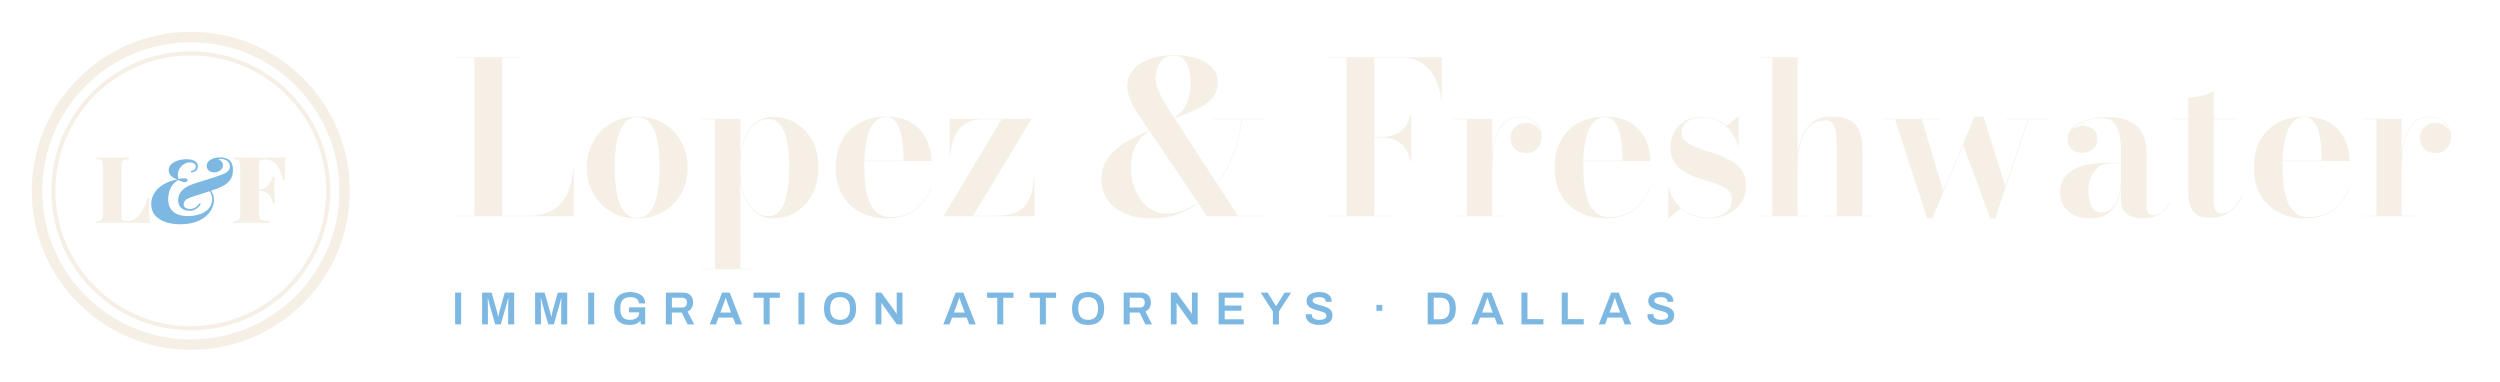
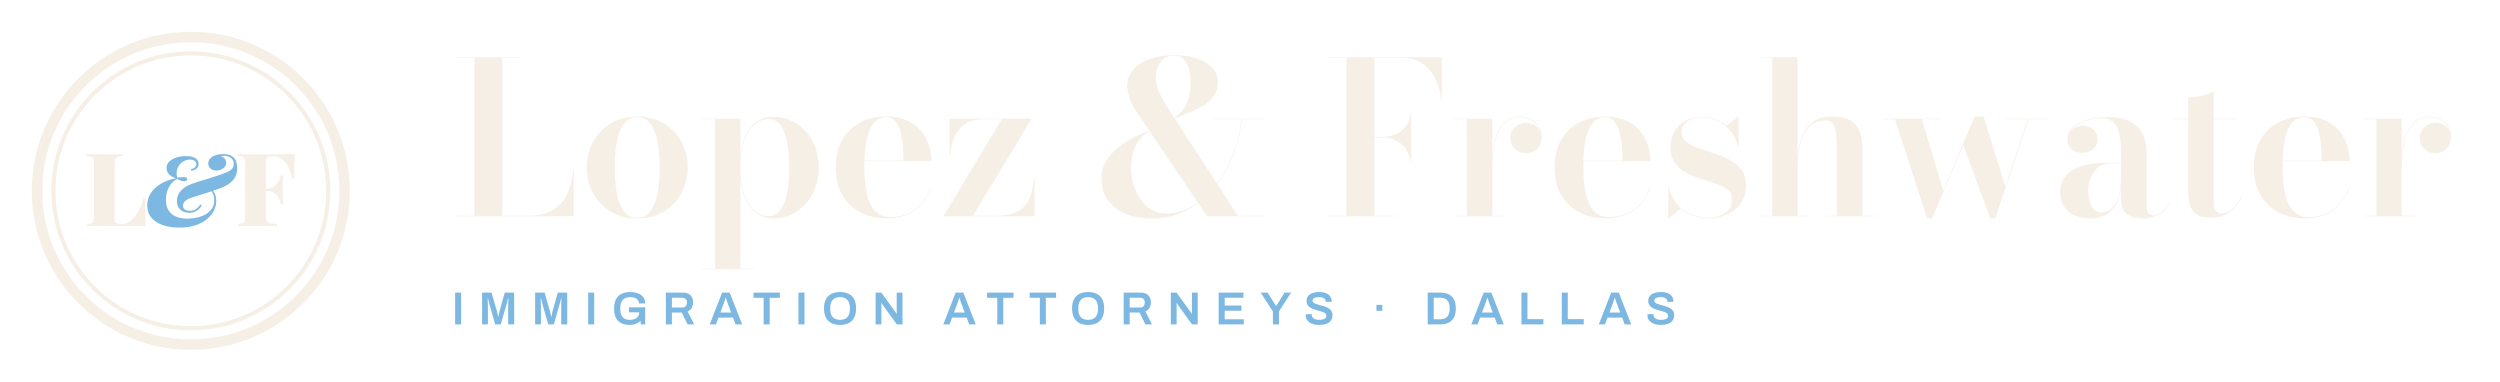
<svg xmlns="http://www.w3.org/2000/svg" viewBox="-100 -100 7861 1200">
  <g transform="scale(0.7143)">
    <path d="M23.0 700 A677.0 677.0 0 1 1 1377.0 700 A677.0 677.0 0 1 1 23.0 700 Z" fill="none" stroke="#F5EFE6" stroke-width="46" />
    <path d="M95.0 700 A605.0 605.0 0 1 1 1305.0 700 A605.0 605.0 0 1 1 95.0 700 Z" fill="none" stroke="#F5EFE6" stroke-width="18" />
-     <path transform="translate(272.2,841.6)" d="M156.257 -288.85V-280.691Q142.385 -280.283 135.246 -277.631Q128.106 -274.979 125.658 -267.839Q123.21 -260.7 123.21 -245.604V-35.086Q123.21 -24.071 124.842 -18.563Q126.474 -13.055 130.962 -11.219Q135.45 -9.384 144.017 -9.384H157.481Q168.088 -9.384 180.327 -17.543Q192.567 -25.703 204.194 -39.982Q215.822 -54.261 224.389 -72.417Q232.957 -90.572 236.629 -110.155H246.012Q244.788 -95.467 244.788 -72.621Q244.788 -62.013 245.196 -41.818Q245.604 -21.623 247.644 0.0Q226.837 -0.816 200.727 -1.02Q174.616 -1.224 154.217 -1.224Q143.201 -1.224 126.27 -1.224Q109.339 -1.224 89.552 -1.02Q69.765 -0.816 49.57 -0.612Q29.375 -0.408 11.423 0.0V-8.16Q24.071 -8.976 30.191 -11.423Q36.31 -13.871 38.35 -21.215Q40.39 -28.559 40.39 -43.246V-245.604Q40.39 -260.7 38.35 -267.839Q36.31 -274.979 29.987 -277.631Q23.663 -280.283 11.423 -280.691V-288.85Q23.255 -288.442 42.634 -288.034Q62.013 -287.626 84.044 -287.626Q104.443 -287.626 124.026 -288.034Q143.609 -288.442 156.257 -288.85Z" fill="#F5EFE6" />
-     <path transform="translate(515.2,841.6)" d="M228.698 -83.962Q225.899 -77.565 219.302 -70.568Q212.705 -63.572 202.509 -58.574Q192.314 -53.576 178.72 -53.576Q166.326 -53.576 154.931 -58.374Q143.536 -63.172 136.339 -73.767Q129.142 -84.362 129.142 -101.155Q129.142 -125.944 146.934 -144.136Q164.726 -162.327 200.31 -173.522Q212.305 -177.521 225.299 -181.519Q238.293 -185.517 252.087 -189.715Q265.881 -193.913 279.275 -198.311Q292.669 -202.709 305.463 -207.107Q317.058 -211.106 328.853 -215.903Q340.648 -220.701 348.644 -228.498Q356.64 -236.294 356.64 -249.089Q356.64 -264.682 345.046 -273.278Q333.451 -281.874 317.058 -281.874Q309.861 -281.874 305.863 -279.875Q316.258 -275.877 321.256 -269.279Q326.254 -262.682 326.254 -253.886Q326.254 -244.291 320.457 -237.294Q314.659 -230.297 305.863 -226.499Q297.067 -222.7 287.471 -222.7Q273.078 -222.7 263.882 -230.697Q254.686 -238.693 254.686 -251.088Q254.686 -262.682 262.083 -270.679Q269.479 -278.675 281.074 -283.073Q289.47 -286.672 298.666 -287.671Q307.862 -288.671 314.659 -288.671Q330.252 -288.671 343.046 -283.473Q355.841 -278.275 363.038 -266.081Q370.234 -253.886 370.234 -232.696Q370.234 -209.506 360.439 -193.513Q350.643 -177.521 331.851 -166.126Q313.06 -154.731 285.472 -145.935Q274.277 -141.936 262.283 -137.938Q250.288 -133.94 237.694 -130.142Q225.099 -126.343 212.905 -122.345Q200.71 -118.347 189.515 -114.749Q178.32 -111.15 170.124 -106.552Q161.928 -101.954 157.729 -95.957Q153.531 -89.96 153.531 -82.363Q153.531 -70.768 161.928 -66.17Q170.324 -61.572 180.319 -61.572Q191.914 -61.572 200.51 -65.97Q209.106 -70.369 214.504 -76.366Q219.902 -82.363 222.301 -86.761ZM185.917 -229.497Q194.713 -229.497 200.71 -234.895Q206.707 -240.292 206.707 -248.289Q206.707 -256.285 199.911 -261.483Q193.114 -266.681 181.519 -266.681Q167.925 -266.681 155.73 -259.684Q143.536 -252.687 135.739 -240.093Q127.943 -227.498 127.943 -210.706Q127.943 -206.707 128.742 -202.509Q129.542 -198.311 130.741 -194.313Q137.938 -195.513 145.135 -196.112Q152.332 -196.712 155.93 -196.712Q170.324 -196.712 170.324 -188.316Q170.324 -183.918 166.326 -181.919Q162.327 -179.919 157.929 -179.919Q150.333 -179.919 142.536 -183.318Q134.74 -186.716 130.342 -188.716Q117.547 -183.518 107.152 -170.924Q96.757 -158.329 90.959 -141.337Q85.162 -124.344 85.162 -104.753Q85.162 -80.364 95.357 -63.771Q105.553 -47.179 125.144 -38.783Q144.735 -30.386 172.323 -30.386Q191.914 -30.386 210.906 -34.784Q229.897 -39.182 245.09 -48.178Q260.284 -57.174 269.479 -71.368Q278.675 -85.562 278.675 -104.753Q278.675 -119.946 271.279 -134.14Q263.882 -148.334 245.09 -156.73L249.488 -160.728Q267.48 -152.732 277.076 -137.139Q286.672 -121.546 286.672 -101.555Q286.672 -82.763 277.876 -63.971Q269.08 -45.18 250.688 -29.387Q232.296 -13.594 204.309 -3.998Q176.321 5.597 138.338 5.597Q102.354 5.597 73.367 -4.198Q44.38 -13.994 27.388 -33.785Q10.395 -53.576 10.395 -83.163Q10.395 -109.951 24.389 -131.941Q38.383 -153.931 64.171 -169.524Q89.96 -185.117 125.144 -191.914Q105.553 -197.911 96.557 -208.907Q87.561 -219.902 87.561 -232.696Q87.561 -248.689 99.156 -259.284Q110.75 -269.879 128.542 -275.277Q146.335 -280.674 165.126 -280.674Q191.514 -280.674 203.709 -271.878Q215.903 -263.082 215.903 -249.488Q215.903 -235.495 205.908 -228.898Q195.912 -222.301 185.917 -222.301Z" fill="#7DB8E3" />
-     <path transform="translate(876.9,841.6)" d="M239.485 -288.85Q237.853 -268.451 237.241 -249.48Q236.629 -230.509 236.629 -220.31Q236.629 -211.742 237.037 -203.99Q237.445 -196.239 237.853 -190.935H228.469Q221.534 -224.797 209.294 -244.176Q197.055 -263.556 182.571 -271.511Q168.088 -279.467 153.401 -279.467H148.097Q137.489 -279.467 132.186 -277.631Q126.882 -275.795 125.046 -270.491Q123.21 -265.187 123.21 -253.764V-47.326Q123.21 -31.007 126.678 -22.643Q130.146 -14.279 139.937 -11.831Q149.729 -9.384 168.496 -9.384V0.0Q154.625 -0.408 132.186 -0.816Q109.747 -1.224 84.452 -1.224Q65.685 -1.224 46.918 -0.816Q28.151 -0.408 11.423 0.0V-8.16Q24.071 -8.976 30.191 -11.423Q36.31 -13.871 38.35 -21.215Q40.39 -28.559 40.39 -43.246V-245.604Q40.39 -260.7 38.35 -267.839Q36.31 -274.979 29.987 -277.631Q23.663 -280.283 11.423 -280.691V-288.85Q29.375 -288.442 49.57 -288.238Q69.765 -288.034 89.552 -287.83Q109.339 -287.626 126.27 -287.626Q143.201 -287.626 154.217 -287.626Q172.984 -287.626 196.851 -287.83Q220.718 -288.034 239.485 -288.85ZM180.327 -149.321Q180.327 -149.321 180.327 -145.241Q180.327 -141.161 180.327 -141.161H110.971Q110.971 -141.161 110.971 -145.241Q110.971 -149.321 110.971 -149.321ZM192.159 -203.174Q190.527 -179.919 190.731 -167.68Q190.935 -155.441 190.935 -145.241Q190.935 -135.042 191.343 -122.802Q191.751 -110.563 193.383 -87.308H183.999Q181.551 -102.403 174.004 -114.643Q166.456 -126.882 154.625 -134.022Q142.793 -141.161 127.29 -141.161V-149.321Q138.713 -149.321 148.097 -154.217Q157.481 -159.112 164.62 -167.272Q171.76 -175.432 176.452 -184.815Q181.143 -194.199 182.775 -203.174Z" fill="#F5EFE6" />
+     <path transform="translate(229.4,855.8)" d="M171.882 -317.735V-308.76Q156.624 -308.311 148.77 -305.394Q140.917 -302.477 138.224 -294.623Q135.531 -286.77 135.531 -270.165V-38.595Q135.531 -26.478 137.326 -20.419Q139.121 -14.361 144.058 -12.341Q148.995 -10.322 158.419 -10.322H173.229Q184.897 -10.322 198.36 -19.297Q211.824 -28.273 224.614 -43.98Q237.404 -59.688 246.828 -79.658Q256.253 -99.629 260.292 -121.17H270.614Q269.267 -105.014 269.267 -79.883Q269.267 -68.214 269.716 -46Q270.165 -23.785 272.409 0.0Q249.521 -0.898 220.799 -1.122Q192.077 -1.346 169.638 -1.346Q157.521 -1.346 138.897 -1.346Q120.273 -1.346 98.507 -1.122Q76.741 -0.898 54.527 -0.673Q32.312 -0.449 12.566 0.0V-8.976Q26.478 -9.873 33.21 -12.566Q39.941 -15.258 42.185 -23.336Q44.429 -31.415 44.429 -47.571V-270.165Q44.429 -286.77 42.185 -294.623Q39.941 -302.477 32.985 -305.394Q26.029 -308.311 12.566 -308.76V-317.735Q25.58 -317.287 46.897 -316.838Q68.214 -316.389 92.448 -316.389Q114.887 -316.389 136.429 -316.838Q157.97 -317.287 171.882 -317.735Z" fill="#F5EFE6" />
+     <path transform="translate(496.7,855.8)" d="M251.567 -92.359Q248.489 -85.322 241.232 -77.625Q233.975 -69.929 222.76 -64.431Q211.545 -58.934 196.592 -58.934Q182.958 -58.934 170.424 -64.211Q157.889 -69.489 149.973 -81.144Q142.056 -92.798 142.056 -111.27Q142.056 -138.538 161.628 -158.549Q181.199 -178.56 220.341 -190.875Q233.535 -195.273 247.829 -199.671Q262.123 -204.069 277.296 -208.687Q292.469 -213.305 307.203 -218.142Q321.936 -222.98 336.01 -227.818Q348.764 -232.216 361.738 -237.494Q374.712 -242.771 383.508 -251.348Q392.304 -259.924 392.304 -273.997Q392.304 -291.15 379.55 -300.605Q366.796 -310.061 348.764 -310.061Q340.847 -310.061 336.449 -307.862Q347.884 -303.464 353.382 -296.207Q358.879 -288.951 358.879 -279.275Q358.879 -268.72 352.502 -261.023Q346.125 -253.327 336.449 -249.149Q326.774 -244.97 316.218 -244.97Q300.386 -244.97 290.27 -253.766Q280.155 -262.563 280.155 -276.196Q280.155 -288.951 288.291 -297.747Q296.427 -306.543 309.182 -311.381Q318.418 -315.339 328.533 -316.438Q338.648 -317.538 346.125 -317.538Q363.277 -317.538 377.351 -311.82Q391.425 -306.103 399.341 -292.689Q407.258 -279.275 407.258 -255.965Q407.258 -230.457 396.483 -212.865Q385.707 -195.273 365.037 -182.738Q344.366 -170.204 314.019 -160.528Q301.705 -156.13 288.511 -151.732Q275.317 -147.334 261.463 -143.156Q247.609 -138.978 234.195 -134.58Q220.781 -130.182 208.467 -126.224Q196.152 -122.265 187.136 -117.208Q178.12 -112.15 173.502 -105.553Q168.884 -98.956 168.884 -90.599Q168.884 -77.845 178.12 -72.787Q187.356 -67.73 198.351 -67.73Q211.106 -67.73 220.561 -72.568Q230.017 -77.405 235.954 -84.002Q241.892 -90.599 244.531 -95.437ZM204.508 -252.447Q214.184 -252.447 220.781 -258.384Q227.378 -264.322 227.378 -273.118Q227.378 -281.914 219.902 -287.631Q212.425 -293.349 199.671 -293.349Q184.717 -293.349 171.303 -285.652Q157.889 -277.956 149.313 -264.102Q140.737 -250.248 140.737 -231.776Q140.737 -227.378 141.617 -222.76Q142.496 -218.142 143.816 -213.744Q151.732 -215.064 159.649 -215.723Q167.565 -216.383 171.523 -216.383Q187.356 -216.383 187.356 -207.147Q187.356 -202.309 182.958 -200.11Q178.56 -197.911 173.722 -197.911Q165.366 -197.911 156.79 -201.65Q148.214 -205.388 143.376 -207.587Q129.302 -201.87 117.867 -188.016Q106.432 -174.162 100.055 -155.47Q93.678 -136.779 93.678 -115.228Q93.678 -88.4 104.893 -70.149Q116.108 -51.897 137.658 -42.661Q159.209 -33.425 189.555 -33.425Q211.106 -33.425 231.996 -38.263Q252.887 -43.101 269.599 -52.996Q286.312 -62.892 296.427 -78.505Q306.543 -94.118 306.543 -115.228Q306.543 -131.941 298.406 -147.554Q290.27 -163.167 269.599 -172.403L274.437 -176.801Q294.228 -168.005 304.784 -150.852Q315.339 -133.7 315.339 -111.71Q315.339 -91.039 305.663 -70.369Q295.988 -49.698 275.757 -32.326Q255.526 -14.953 224.739 -4.398Q193.953 6.157 152.172 6.157Q112.59 6.157 80.704 -4.618Q48.818 -15.393 30.127 -37.163Q11.435 -58.934 11.435 -91.479Q11.435 -120.946 26.828 -145.135Q42.221 -169.324 70.588 -186.477Q98.956 -203.629 137.658 -211.106Q116.108 -217.703 106.212 -229.797Q96.317 -241.892 96.317 -255.965Q96.317 -273.558 109.071 -285.212Q121.825 -296.867 141.397 -302.804Q160.968 -308.742 181.639 -308.742Q210.666 -308.742 224.08 -299.066Q237.494 -289.39 237.494 -274.437Q237.494 -259.044 226.499 -251.787Q215.504 -244.531 204.508 -244.531Z" fill="#7DB8E3" />
+     <path transform="translate(894.6,855.8)" d="M263.433 -317.735Q261.638 -295.296 260.965 -274.428Q260.292 -253.56 260.292 -242.341Q260.292 -232.916 260.74 -224.389Q261.189 -215.863 261.638 -210.028H251.316Q243.687 -247.277 230.224 -268.594Q216.76 -289.911 200.828 -298.662Q184.897 -307.413 168.741 -307.413H162.907Q151.238 -307.413 145.404 -305.394Q139.57 -303.374 137.551 -297.54Q135.531 -291.706 135.531 -279.14V-52.058Q135.531 -34.107 139.346 -24.907Q143.16 -15.707 153.931 -13.015Q164.702 -10.322 185.346 -10.322V0.0Q170.087 -0.449 145.404 -0.898Q120.721 -1.346 92.897 -1.346Q72.253 -1.346 51.61 -0.898Q30.966 -0.449 12.566 0.0V-8.976Q26.478 -9.873 33.21 -12.566Q39.941 -15.258 42.185 -23.336Q44.429 -31.415 44.429 -47.571V-270.165Q44.429 -286.77 42.185 -294.623Q39.941 -302.477 32.985 -305.394Q26.029 -308.311 12.566 -308.76V-317.735Q32.312 -317.287 54.527 -317.062Q76.741 -316.838 98.507 -316.613Q120.273 -316.389 138.897 -316.389Q157.521 -316.389 169.638 -316.389Q190.282 -316.389 216.536 -316.613Q242.789 -316.838 263.433 -317.735ZM198.36 -164.253Q198.36 -164.253 198.36 -159.765Q198.36 -155.277 198.36 -155.277H122.068Q122.068 -155.277 122.068 -159.765Q122.068 -164.253 122.068 -164.253ZM211.375 -223.492Q209.58 -197.911 209.804 -184.448Q210.028 -170.985 210.028 -159.765Q210.028 -148.546 210.477 -135.082Q210.926 -121.619 212.721 -96.039H202.399Q199.707 -112.643 191.404 -126.107Q183.102 -139.57 170.087 -147.424Q157.073 -155.277 140.019 -155.277V-164.253Q152.585 -164.253 162.907 -169.638Q173.229 -175.024 181.082 -183.999Q188.936 -192.975 194.097 -203.297Q199.258 -213.619 201.053 -223.492Z" fill="#F5EFE6" />
  </g>
  <path transform="translate(1320.0,580.0)" d="M12.0 0.0V-1.667H71.667V-498.333H12.0V-500.0H219.0V-498.333H159.333V-1.667H241.333Q279.0 -1.667 305.0 -12.833Q331.0 -24.0 347.333 -44.0Q363.667 -64.0 371.833 -91.167Q380.0 -118.333 382.333 -150.0H384.0V0.0ZM583.667 6.667Q534.667 6.667 499.167 -15.333Q463.667 -37.333 444.333 -73.667Q425 -110.0 425 -153.333Q425 -196.667 444.333 -233.0Q463.667 -269.333 499.167 -291.333Q534.667 -313.333 583.667 -313.333Q632.667 -313.333 668.333 -291.333Q704.0 -269.333 723.167 -233.0Q742.333 -196.667 742.333 -153.333Q742.333 -110.0 723.167 -73.667Q704.0 -37.333 668.333 -15.333Q632.667 6.667 583.667 6.667ZM583.667 5.0Q605.667 5.0 619.5 -9.333Q633.333 -23.667 641.0 -47.0Q648.667 -70.333 651.5 -98.333Q654.333 -126.333 654.333 -153.333Q654.333 -180.667 651.5 -208.5Q648.667 -236.333 641.0 -259.667Q633.333 -283.0 619.5 -297.333Q605.667 -311.667 583.667 -311.667Q561.667 -311.667 547.667 -297.333Q533.667 -283.0 526.167 -259.667Q518.667 -236.333 515.833 -208.5Q513.0 -180.667 513.0 -153.333Q513.0 -126.333 515.833 -98.333Q518.667 -70.333 526.167 -47.0Q533.667 -23.667 547.667 -9.333Q561.667 5.0 583.667 5.0ZM786.0 166.667V165.0H828.333V-305.0H786.0V-306.667H908.0V-186.0Q914.0 -247.0 940.667 -279.833Q967.333 -312.667 1012.333 -312.667Q1048.667 -312.667 1081.0 -293.667Q1113.333 -274.667 1133.5 -239Q1153.667 -203.333 1153.667 -153.333Q1153.667 -103.333 1133.5 -67.5Q1113.333 -31.667 1081.0 -12.5Q1048.667 6.667 1012.333 6.667Q967.333 6.667 940.667 -26.667Q914.0 -60.0 908.0 -120.667V165.0H950.333V166.667ZM996.0 -0.333Q1019.0 -0.333 1033.5 -19.167Q1048.0 -38.0 1054.833 -72.333Q1061.667 -106.667 1061.667 -153.333Q1061.667 -200.0 1054.833 -234.167Q1048.0 -268.333 1033.5 -287.0Q1019.0 -305.667 996.0 -305.667Q973.0 -305.667 952.833 -288.833Q932.667 -272.0 920.333 -238.167Q908.0 -204.333 908.0 -153.333Q908.0 -102.333 920.333 -68.333Q932.667 -34.333 952.833 -17.333Q973.0 -0.333 996.0 -0.333ZM1367.667 6.667Q1322.333 6.667 1286.0 -12.167Q1249.667 -31.0 1228.667 -66.667Q1207.667 -102.333 1207.667 -153.333Q1207.667 -204.333 1228.167 -240Q1248.667 -275.667 1284.333 -294.5Q1320.0 -313.333 1365.667 -313.333Q1415.333 -313.333 1446.833 -293.5Q1478.333 -273.667 1493.5 -241.667Q1508.667 -209.667 1508.667 -173.333H1252.333V-175.0H1421.0Q1421.0 -196.333 1419.167 -219.833Q1417.333 -243.333 1411.833 -264.333Q1406.333 -285.333 1395.333 -298.5Q1384.333 -311.667 1365.667 -311.667Q1345.667 -311.667 1332.333 -298.5Q1319.0 -285.333 1311.333 -263.0Q1303.667 -240.667 1300.667 -213.333Q1297.667 -186.0 1297.667 -157.333Q1297.667 -126.667 1301.0 -97.833Q1304.333 -69.0 1313.333 -46.5Q1322.333 -24.0 1338.333 -10.667Q1354.333 2.667 1379.333 2.667Q1428.667 2.667 1462.0 -25.5Q1495.333 -53.667 1507.667 -95.0H1509.333Q1496.333 -52.0 1461.333 -22.667Q1426.333 6.667 1367.667 6.667ZM1547.667 0.0V-1.667L1730 -305.0H1671Q1637 -305.0 1615.167 -290.667Q1593.333 -276.333 1582.0 -251.0Q1570.667 -225.667 1567.667 -192.0H1566V-306.667H1822.667V-305.0L1639.667 -1.667H1713Q1744.333 -1.667 1766.0 -9.0Q1787.667 -16.333 1801.333 -31.167Q1815 -46.0 1822.167 -68.833Q1829.333 -91.667 1831.333 -122.667H1833.333V0.0ZM2375.667 0.0 2155.0 -326.667Q2142.0 -345.667 2133.167 -368.5Q2124.333 -391.333 2124.333 -408.667Q2124.333 -438.667 2143.167 -460.667Q2162.0 -482.667 2195.333 -494.667Q2228.667 -506.667 2272.333 -506.667Q2313.0 -506.667 2344.0 -496.167Q2375.0 -485.667 2392.167 -466.833Q2409.333 -448.0 2409.333 -422.333Q2409.333 -397.667 2398.167 -380.333Q2387.0 -363.0 2367.333 -350.5Q2347.667 -338.0 2322.333 -327.5Q2297.0 -317.0 2269.667 -305.333L2269.0 -306.0Q2281.0 -314.0 2293.833 -327.333Q2306.667 -340.667 2315.167 -363.667Q2323.667 -386.667 2323.667 -423.0Q2323.667 -440.667 2319.333 -459.667Q2315.0 -478.667 2303.833 -491.833Q2292.667 -505.0 2271.333 -505.0Q2250.0 -505.0 2237.5 -493.833Q2225.0 -482.667 2219.333 -466.0Q2213.667 -449.333 2213.667 -432.667Q2213.667 -413.667 2226.667 -386.167Q2239.667 -358.667 2261.0 -326.667L2472.333 -1.667H2555.667V0.0ZM2202.333 6.667Q2153.0 6.667 2117.333 -8.5Q2081.667 -23.667 2062.5 -51.5Q2043.333 -79.333 2043.333 -116.667Q2043.333 -147.0 2056.5 -170.5Q2069.667 -194.0 2090.167 -211.5Q2110.667 -229.0 2133.0 -241.167Q2155.333 -253.333 2173.5 -260.833Q2191.667 -268.333 2200.0 -272.0L2200.333 -271.333Q2179.333 -260.0 2165.167 -243.333Q2151.0 -226.667 2143.833 -203.5Q2136.667 -180.333 2136.667 -149.333Q2136.667 -124.0 2144.167 -99.0Q2151.667 -74.0 2166.0 -53.5Q2180.333 -33.0 2200.833 -20.833Q2221.333 -8.667 2247.0 -8.667Q2283.667 -8.667 2317.333 -25.167Q2351.0 -41.667 2379.5 -71.0Q2408.0 -100.333 2430.0 -138.167Q2452.0 -176.0 2465.833 -219.167Q2479.667 -262.333 2483.333 -306.667H2485.333Q2481.0 -262.0 2466.667 -217.167Q2452.333 -172.333 2428.333 -132.167Q2404.333 -92.0 2371.0 -60.667Q2337.667 -29.333 2295.5 -11.333Q2253.333 6.667 2202.333 6.667ZM2395.667 -305.0V-306.667H2555.667V-305.0ZM3015.667 -170.667Q3012.667 -193.0 3001.167 -210.5Q2989.667 -228.0 2970.0 -237.833Q2950.333 -247.667 2923.667 -247.667H2880V-249.667H2923.667Q2950.333 -249.667 2970.0 -258.667Q2989.667 -267.667 3001.167 -284.333Q3012.667 -301.0 3015.667 -323.333H3017.333V-170.667ZM3113.667 -500.0V-363.333H3112Q3109 -399.0 3094.667 -429.667Q3080.333 -460.333 3054.167 -479.333Q3028 -498.333 2990 -498.333H2901.667V-1.667H2968.333V0.0H2754.333V-1.667H2814V-498.333H2754.333V-500.0ZM3271 -147.333Q3271 -180.667 3275 -210.5Q3279 -240.333 3288.833 -263.5Q3298.667 -286.667 3316.167 -300.0Q3333.667 -313.333 3360.667 -313.333Q3381.667 -313.333 3396.667 -304.167Q3411.667 -295.0 3419.667 -280.5Q3427.667 -266.0 3427.667 -249.333Q3427.667 -228.667 3414.5 -213.667Q3401.333 -198.667 3379 -198.667Q3356.333 -198.667 3342.833 -212.167Q3329.333 -225.667 3329.333 -244.333Q3329.333 -267.0 3344.0 -280.333Q3358.667 -293.667 3378.333 -293.667Q3392.667 -293.667 3403.667 -287.333Q3414.667 -281.0 3421.0 -271.0Q3427.333 -261.0 3427.333 -249.333H3426Q3426 -265.333 3418.167 -279.5Q3410.333 -293.667 3395.667 -302.667Q3381 -311.667 3360.333 -311.667Q3334 -311.667 3316.833 -298.167Q3299.667 -284.667 3290.0 -261.5Q3280.333 -238.333 3276.333 -208.833Q3272.333 -179.333 3272.333 -147.333ZM3272.333 -306.667V-1.667H3318V0.0H3150.333V-1.667H3192.667V-305.0H3150.333V-306.667ZM3628.333 6.667Q3583 6.667 3546.667 -12.167Q3510.333 -31.0 3489.333 -66.667Q3468.333 -102.333 3468.333 -153.333Q3468.333 -204.333 3488.833 -240Q3509.333 -275.667 3545 -294.5Q3580.667 -313.333 3626.333 -313.333Q3676 -313.333 3707.5 -293.5Q3739 -273.667 3754.167 -241.667Q3769.333 -209.667 3769.333 -173.333H3513V-175.0H3681.667Q3681.667 -196.333 3679.833 -219.833Q3678 -243.333 3672.5 -264.333Q3667 -285.333 3656 -298.5Q3645 -311.667 3626.333 -311.667Q3606.333 -311.667 3593 -298.5Q3579.667 -285.333 3572 -263.0Q3564.333 -240.667 3561.333 -213.333Q3558.333 -186.0 3558.333 -157.333Q3558.333 -126.667 3561.667 -97.833Q3565 -69.0 3574 -46.5Q3583 -24.0 3599 -10.667Q3615 2.667 3640 2.667Q3689.333 2.667 3722.667 -25.5Q3756 -53.667 3768.333 -95.0H3770Q3757 -52.0 3722 -22.667Q3687 6.667 3628.333 6.667ZM3825.667 6.667V-92.667H3827.333Q3832.667 -64.333 3850.167 -42.333Q3867.667 -20.333 3893.5 -8.0Q3919.333 4.333 3949.333 4.333Q3970.333 4.333 3987.833 -1.667Q4005.333 -7.667 4015.667 -20.167Q4026 -32.667 4026 -52.333Q4026 -72.0 4012.167 -83.333Q3998.333 -94.667 3976.167 -102.167Q3954 -109.667 3929.333 -117.333Q3904.667 -125.0 3882.5 -136.5Q3860.333 -148.0 3846.5 -167.667Q3832.667 -187.333 3832.667 -219.333Q3832.667 -243.667 3844.333 -265.0Q3856 -286.333 3878.167 -299.5Q3900.333 -312.667 3931.667 -312.667Q3955.667 -312.667 3975.167 -304.833Q3994.667 -297.0 4009 -284.667L4045.333 -313.333H4047V-220.0H4045Q4039.667 -243.0 4024.667 -263.667Q4009.667 -284.333 3986.333 -297.667Q3963 -311.0 3932.333 -311.0Q3913 -311.0 3898.667 -305.167Q3884.333 -299.333 3876.167 -288.833Q3868 -278.333 3868 -264.333Q3868 -245.333 3882.667 -234.0Q3897.333 -222.667 3920.333 -214.333Q3943.333 -206.0 3969.0 -198.0Q3994.667 -190.0 4017.667 -177.833Q4040.667 -165.667 4055.333 -146.5Q4070 -127.333 4070 -96.667Q4070 -64.0 4053.667 -40.833Q4037.333 -17.667 4010.333 -5.5Q3983.333 6.667 3952 6.667Q3926.333 6.667 3904.0 -1.667Q3881.667 -10.0 3864.667 -25.0L3827.333 6.667ZM4110.333 0.0V-1.667H4152.667V-498.333H4110.333V-500.0H4232.333V-1.667H4268.667V0.0ZM4320.0 0.0V-1.667H4355.667V-209.0Q4355.667 -237.333 4353.5 -258.0Q4351.333 -278.667 4343.833 -290.0Q4336.333 -301.333 4320.333 -301.333Q4291.333 -301.333 4273.833 -286.167Q4256.333 -271.0 4247.333 -247.333Q4238.333 -223.667 4235.333 -197.333Q4232.333 -171.0 4232.333 -148.667L4230.667 -146.333Q4230.667 -170.667 4233.833 -199.333Q4237.0 -228.0 4247.667 -254.0Q4258.333 -280.0 4280.667 -296.667Q4303.0 -313.333 4341.0 -313.333Q4379.0 -313.333 4399.667 -300.333Q4420.333 -287.333 4428.167 -264.5Q4436.0 -241.667 4436.0 -212.667V-1.667H4478.0V0.0ZM5021.333 -306.667V-305.0H4958.333L4854 6.667H4838L4753.333 -224.0L4655.667 6.667H4639.667L4538.667 -305.0H4499.333V-306.667H4679V-305.0H4623L4690.333 -80.333L4789 -313.333H4817.333L4885.333 -94.0L4956 -305.0H4888V-306.667ZM5319.667 6.667Q5300.333 6.667 5284.5 1.667Q5268.667 -3.333 5259.0 -16Q5249.333 -28.667 5249.333 -51.0V-203.0Q5249.333 -227.0 5245.333 -251.333Q5241.333 -275.667 5228.333 -292.0Q5215.333 -308.333 5188.667 -308.333Q5171.333 -308.333 5153.0 -304.167Q5134.667 -300.0 5118.667 -291.667Q5102.667 -283.333 5092.833 -271.0Q5083.0 -258.667 5083.0 -242.0H5081.667Q5081.667 -261.333 5095.667 -273.0Q5109.667 -284.667 5127.333 -284.667Q5146.333 -284.667 5160.833 -274.0Q5175.333 -263.333 5175.333 -243.333Q5175.333 -221.0 5160.5 -210.167Q5145.667 -199.333 5127.333 -199.333Q5107.667 -199.333 5094.333 -210.5Q5081.0 -221.667 5081.0 -242.0Q5081.0 -259.333 5091.5 -272.5Q5102.0 -285.667 5119.667 -294.333Q5137.333 -303.0 5159.333 -307.5Q5181.333 -312.0 5204.0 -312.0Q5253.0 -312.0 5280.167 -297.0Q5307.333 -282.0 5318.333 -257.167Q5329.333 -232.333 5329.333 -203.0V-31.0Q5329.333 -19.333 5334.5 -11.167Q5339.667 -3.0 5353.333 -3.0Q5363.667 -3.0 5377.833 -13.0Q5392.0 -23.0 5401.0 -42.333L5402.333 -41.333Q5392.667 -19.0 5370.5 -6.167Q5348.333 6.667 5319.667 6.667ZM5152.667 6.667Q5109.333 6.667 5083.5 -15.5Q5057.667 -37.667 5057.667 -75.667Q5057.667 -120.333 5095.833 -144.167Q5134.0 -168.0 5205.0 -168.0H5280.333V-166.333H5218.667Q5191.667 -166.333 5175.833 -152.333Q5160.0 -138.333 5153.167 -118.667Q5146.333 -99.0 5146.333 -81.667Q5146.333 -65.667 5150.0 -49.5Q5153.667 -33.333 5162.667 -22.667Q5171.667 -12.0 5187.0 -12.0Q5204.0 -12.0 5218.167 -23.333Q5232.333 -34.667 5240.833 -58.667Q5249.333 -82.667 5249.333 -120.333H5251.0Q5251.0 -81.333 5240.5 -52.833Q5230.0 -24.333 5208.333 -8.833Q5186.667 6.667 5152.667 6.667ZM5531.333 4.667Q5501 4.667 5485.833 -6.667Q5470.667 -18.0 5465.667 -36.333Q5460.667 -54.667 5460.667 -76.0V-373.333Q5480 -373.333 5503 -379.0Q5526 -384.667 5540.667 -393.333V-52.667Q5540.667 -27.667 5546.667 -18.0Q5552.667 -8.333 5566 -8.333Q5583.333 -8.333 5601.5 -25.0Q5619.667 -41.667 5630.333 -68.0L5632 -67.667Q5620 -35.667 5594 -15.5Q5568 4.667 5531.333 4.667ZM5412 -305.0V-306.667H5612V-305.0ZM5827 6.667Q5781.667 6.667 5745.333 -12.167Q5709 -31.0 5688 -66.667Q5667 -102.333 5667 -153.333Q5667 -204.333 5687.5 -240Q5708 -275.667 5743.667 -294.5Q5779.333 -313.333 5825 -313.333Q5874.667 -313.333 5906.167 -293.5Q5937.667 -273.667 5952.833 -241.667Q5968 -209.667 5968 -173.333H5711.667V-175.0H5880.333Q5880.333 -196.333 5878.5 -219.833Q5876.667 -243.333 5871.167 -264.333Q5865.667 -285.333 5854.667 -298.5Q5843.667 -311.667 5825 -311.667Q5805 -311.667 5791.667 -298.5Q5778.333 -285.333 5770.667 -263.0Q5763 -240.667 5760 -213.333Q5757 -186.0 5757 -157.333Q5757 -126.667 5760.333 -97.833Q5763.667 -69.0 5772.667 -46.5Q5781.667 -24.0 5797.667 -10.667Q5813.667 2.667 5838.667 2.667Q5888 2.667 5921.333 -25.5Q5954.667 -53.667 5967 -95.0H5968.667Q5955.667 -52.0 5920.667 -22.667Q5885.667 6.667 5827 6.667ZM6130.667 -147.333Q6130.667 -180.667 6134.667 -210.5Q6138.667 -240.333 6148.5 -263.5Q6158.333 -286.667 6175.833 -300.0Q6193.333 -313.333 6220.333 -313.333Q6241.333 -313.333 6256.333 -304.167Q6271.333 -295.0 6279.333 -280.5Q6287.333 -266.0 6287.333 -249.333Q6287.333 -228.667 6274.167 -213.667Q6261 -198.667 6238.667 -198.667Q6216 -198.667 6202.5 -212.167Q6189 -225.667 6189 -244.333Q6189 -267.0 6203.667 -280.333Q6218.333 -293.667 6238 -293.667Q6252.333 -293.667 6263.333 -287.333Q6274.333 -281.0 6280.667 -271.0Q6287 -261.0 6287 -249.333H6285.667Q6285.667 -265.333 6277.833 -279.5Q6270 -293.667 6255.333 -302.667Q6240.667 -311.667 6220 -311.667Q6193.667 -311.667 6176.5 -298.167Q6159.333 -284.667 6149.667 -261.5Q6140 -238.333 6136 -208.833Q6132 -179.333 6132 -147.333ZM6132 -306.667V-1.667H6177.667V0.0H6010V-1.667H6052.333V-305.0H6010V-306.667Z" fill="#F5EFE6" />
  <path transform="translate(1320.0,920.0)" d="M11.079 0.0V-100.0H30.029V0.0ZM95.918 0.0V-100.0H125.802L141.545 -44.315Q142.42 -41.399 143.294 -37.755Q144.169 -34.111 144.971 -30.758Q145.773 -27.405 146.21 -24.927H147.376Q147.668 -27.114 148.251 -30.321Q148.834 -33.528 149.636 -37.245Q150.437 -40.962 151.458 -44.461L167.201 -100.0H196.793V0.0H177.843V-50.583Q177.843 -57.289 177.988 -63.994Q178.134 -70.7 178.353 -75.51Q178.571 -80.321 178.571 -81.195H177.405Q177.114 -79.883 175.948 -75.51Q174.781 -71.137 173.469 -66.035Q172.157 -60.933 171.137 -57.289L154.665 0.0H137.172L120.7 -57.143Q119.825 -60.204 118.732 -64.504Q117.638 -68.805 116.545 -73.324Q115.452 -77.843 114.577 -81.195H113.411Q113.557 -77.259 113.703 -71.793Q113.848 -66.327 113.994 -60.714Q114.14 -55.102 114.14 -50.583V0.0ZM262.682 0.0V-100.0H292.566L308.309 -44.315Q309.184 -41.399 310.058 -37.755Q310.933 -34.111 311.735 -30.758Q312.536 -27.405 312.974 -24.927H314.14Q314.431 -27.114 315.015 -30.321Q315.598 -33.528 316.399 -37.245Q317.201 -40.962 318.222 -44.461L333.965 -100.0H363.557V0.0H344.606V-50.583Q344.606 -57.289 344.752 -63.994Q344.898 -70.7 345.117 -75.51Q345.335 -80.321 345.335 -81.195H344.169Q343.878 -79.883 342.711 -75.51Q341.545 -71.137 340.233 -66.035Q338.921 -60.933 337.901 -57.289L321.429 0.0H303.936L287.464 -57.143Q286.589 -60.204 285.496 -64.504Q284.402 -68.805 283.309 -73.324Q282.216 -77.843 281.341 -81.195H280.175Q280.321 -77.259 280.466 -71.793Q280.612 -66.327 280.758 -60.714Q280.904 -55.102 280.904 -50.583V0.0ZM429.446 0.0V-100.0H448.397V0.0ZM559.767 1.749Q536.589 1.749 523.761 -10.714Q510.933 -23.178 510.933 -50.0Q510.933 -67.638 516.983 -79.082Q523.032 -90.525 534.475 -96.137Q545.918 -101.749 561.953 -101.749Q571.574 -101.749 580.029 -99.563Q588.484 -97.376 594.971 -92.93Q601.458 -88.484 605.102 -81.778Q608.746 -75.073 608.746 -65.889H589.213Q589.213 -70.7 587.099 -74.417Q584.985 -78.134 581.268 -80.685Q577.551 -83.236 572.741 -84.475Q567.93 -85.714 562.536 -85.714Q554.519 -85.714 548.469 -83.601Q542.42 -81.487 538.411 -77.187Q534.402 -72.886 532.434 -66.472Q530.466 -60.058 530.466 -51.458V-48.397Q530.466 -36.589 533.819 -29.009Q537.172 -21.429 543.95 -17.857Q550.729 -14.286 560.787 -14.286Q569.388 -14.286 575.875 -16.91Q582.362 -19.534 586.079 -24.563Q589.796 -29.592 589.796 -36.88V-37.901H557.872V-53.644H608.746V0.0H595.19L593.586 -11.079Q589.213 -6.706 584.257 -3.863Q579.3 -1.02 573.324 0.364Q567.347 1.749 559.767 1.749ZM673.761 0.0V-100.0H726.385Q737.464 -100.0 744.752 -96.21Q752.041 -92.42 755.685 -85.423Q759.329 -78.426 759.329 -68.95Q759.329 -59.184 754.956 -51.676Q750.583 -44.169 742.128 -40.379L762.828 0.0H742.128L723.761 -37.172H692.711V0.0ZM692.711 -53.061H724.927Q732.216 -53.061 736.152 -57.289Q740.087 -61.516 740.087 -68.95Q740.087 -73.761 738.338 -77.041Q736.589 -80.321 733.236 -82.07Q729.883 -83.819 724.927 -83.819H692.711ZM811.662 0.0 850.583 -100.0H874.49L913.557 0.0H893.003L884.985 -21.283H839.213L831.195 0.0ZM845.19 -37.318H878.863L868.805 -64.431Q868.222 -65.889 867.42 -68.149Q866.618 -70.408 865.743 -73.105Q864.869 -75.802 863.994 -78.571Q863.12 -81.341 862.391 -83.528H861.662Q860.787 -80.612 859.548 -76.822Q858.309 -73.032 857.143 -69.679Q855.977 -66.327 855.248 -64.431ZM981.195 0.0V-83.673H949.271V-100.0H1032.216V-83.673H1000.146V0.0ZM1090.671 0.0V-100.0H1109.621V0.0ZM1221.429 1.749Q1205.831 1.749 1194.461 -3.863Q1183.09 -9.475 1177.041 -20.991Q1170.991 -32.507 1170.991 -50.0Q1170.991 -67.638 1177.041 -79.082Q1183.09 -90.525 1194.461 -96.137Q1205.831 -101.749 1221.429 -101.749Q1237.172 -101.749 1248.469 -96.137Q1259.767 -90.525 1265.816 -79.082Q1271.866 -67.638 1271.866 -50.0Q1271.866 -32.507 1265.816 -20.991Q1259.767 -9.475 1248.469 -3.863Q1237.172 1.749 1221.429 1.749ZM1221.429 -14.286Q1229.009 -14.286 1234.767 -16.472Q1240.525 -18.659 1244.461 -22.959Q1248.397 -27.259 1250.437 -33.601Q1252.478 -39.942 1252.478 -48.251V-51.458Q1252.478 -59.913 1250.437 -66.327Q1248.397 -72.741 1244.461 -77.041Q1240.525 -81.341 1234.767 -83.528Q1229.009 -85.714 1221.429 -85.714Q1213.848 -85.714 1208.09 -83.528Q1202.332 -81.341 1198.397 -77.041Q1194.461 -72.741 1192.493 -66.327Q1190.525 -59.913 1190.525 -51.458V-48.251Q1190.525 -39.942 1192.493 -33.601Q1194.461 -27.259 1198.397 -22.959Q1202.332 -18.659 1208.09 -16.472Q1213.848 -14.286 1221.429 -14.286ZM1333.236 0.0V-100.0H1351.312L1394.023 -40.962Q1394.752 -40.087 1395.773 -38.557Q1396.793 -37.026 1397.668 -35.569Q1398.542 -34.111 1398.834 -33.236H1399.563Q1399.563 -35.277 1399.563 -37.172Q1399.563 -39.067 1399.563 -40.962V-100.0H1417.784V0.0H1399.854L1356.997 -59.475Q1355.831 -61.224 1354.3 -63.776Q1352.77 -66.327 1352.187 -67.347H1351.458Q1351.458 -65.452 1351.458 -63.484Q1351.458 -61.516 1351.458 -59.475V0.0ZM1546.21 0.0 1585.131 -100.0H1609.038L1648.105 0.0H1627.551L1619.534 -21.283H1573.761L1565.743 0.0ZM1579.738 -37.318H1613.411L1603.353 -64.431Q1602.77 -65.889 1601.968 -68.149Q1601.166 -70.408 1600.292 -73.105Q1599.417 -75.802 1598.542 -78.571Q1597.668 -81.341 1596.939 -83.528H1596.21Q1595.335 -80.612 1594.096 -76.822Q1592.857 -73.032 1591.691 -69.679Q1590.525 -66.327 1589.796 -64.431ZM1715.743 0.0V-83.673H1683.819V-100.0H1766.764V-83.673H1734.694V0.0ZM1849.708 0.0V-83.673H1817.784V-100.0H1900.729V-83.673H1868.659V0.0ZM2001.458 1.749Q1985.86 1.749 1974.49 -3.863Q1963.12 -9.475 1957.07 -20.991Q1951.02 -32.507 1951.02 -50.0Q1951.02 -67.638 1957.07 -79.082Q1963.12 -90.525 1974.49 -96.137Q1985.86 -101.749 2001.458 -101.749Q2017.201 -101.749 2028.499 -96.137Q2039.796 -90.525 2045.845 -79.082Q2051.895 -67.638 2051.895 -50.0Q2051.895 -32.507 2045.845 -20.991Q2039.796 -9.475 2028.499 -3.863Q2017.201 1.749 2001.458 1.749ZM2001.458 -14.286Q2009.038 -14.286 2014.796 -16.472Q2020.554 -18.659 2024.49 -22.959Q2028.426 -27.259 2030.466 -33.601Q2032.507 -39.942 2032.507 -48.251V-51.458Q2032.507 -59.913 2030.466 -66.327Q2028.426 -72.741 2024.49 -77.041Q2020.554 -81.341 2014.796 -83.528Q2009.038 -85.714 2001.458 -85.714Q1993.878 -85.714 1988.12 -83.528Q1982.362 -81.341 1978.426 -77.041Q1974.49 -72.741 1972.522 -66.327Q1970.554 -59.913 1970.554 -51.458V-48.251Q1970.554 -39.942 1972.522 -33.601Q1974.49 -27.259 1978.426 -22.959Q1982.362 -18.659 1988.12 -16.472Q1993.878 -14.286 2001.458 -14.286ZM2113.265 0.0V-100.0H2165.889Q2176.968 -100.0 2184.257 -96.21Q2191.545 -92.42 2195.19 -85.423Q2198.834 -78.426 2198.834 -68.95Q2198.834 -59.184 2194.461 -51.676Q2190.087 -44.169 2181.633 -40.379L2202.332 0.0H2181.633L2163.265 -37.172H2132.216V0.0ZM2132.216 -53.061H2164.431Q2171.72 -53.061 2175.656 -57.289Q2179.592 -61.516 2179.592 -68.95Q2179.592 -73.761 2177.843 -77.041Q2176.093 -80.321 2172.741 -82.07Q2169.388 -83.819 2164.431 -83.819H2132.216ZM2261.516 0.0V-100.0H2279.592L2322.303 -40.962Q2323.032 -40.087 2324.052 -38.557Q2325.073 -37.026 2325.948 -35.569Q2326.822 -34.111 2327.114 -33.236H2327.843Q2327.843 -35.277 2327.843 -37.172Q2327.843 -39.067 2327.843 -40.962V-100.0H2346.064V0.0H2328.134L2285.277 -59.475Q2284.111 -61.224 2282.58 -63.776Q2281.05 -66.327 2280.466 -67.347H2279.738Q2279.738 -65.452 2279.738 -63.484Q2279.738 -61.516 2279.738 -59.475V0.0ZM2411.953 0.0V-100.0H2489.942V-83.819H2430.904V-59.184H2483.528V-43.003H2430.904V-16.181H2490.816V0.0ZM2582.507 0.0V-40.671L2544.023 -100.0H2565.889L2592.274 -57.726H2593.003L2619.096 -100.0H2639.796L2601.458 -40.671V0.0ZM2727.551 1.749Q2719.242 1.749 2711.662 -0.073Q2704.082 -1.895 2698.251 -5.758Q2692.42 -9.621 2689.067 -15.379Q2685.714 -21.137 2685.714 -29.009Q2685.714 -29.883 2685.787 -30.758Q2685.86 -31.633 2685.86 -32.07H2704.956Q2704.956 -31.778 2704.883 -30.977Q2704.81 -30.175 2704.81 -29.592Q2704.81 -24.781 2707.58 -21.356Q2710.35 -17.93 2715.598 -16.108Q2720.845 -14.286 2727.988 -14.286Q2732.799 -14.286 2736.516 -14.869Q2740.233 -15.452 2742.93 -16.545Q2745.627 -17.638 2747.376 -19.169Q2749.125 -20.7 2749.927 -22.595Q2750.729 -24.49 2750.729 -26.676Q2750.729 -30.904 2748.105 -33.673Q2745.481 -36.443 2741.035 -38.338Q2736.589 -40.233 2730.977 -41.764Q2725.364 -43.294 2719.461 -44.898Q2713.557 -46.501 2707.945 -48.761Q2702.332 -51.02 2697.886 -54.227Q2693.44 -57.434 2690.816 -62.318Q2688.192 -67.201 2688.192 -74.052Q2688.192 -81.05 2691.181 -86.297Q2694.169 -91.545 2699.636 -94.971Q2705.102 -98.397 2712.391 -100.073Q2719.679 -101.749 2728.28 -101.749Q2736.297 -101.749 2743.367 -100.073Q2750.437 -98.397 2755.831 -94.825Q2761.224 -91.254 2764.286 -85.787Q2767.347 -80.321 2767.347 -72.741V-70.991H2748.542V-72.449Q2748.542 -76.676 2745.991 -79.592Q2743.44 -82.507 2738.848 -84.111Q2734.257 -85.714 2728.134 -85.714Q2721.574 -85.714 2716.91 -84.475Q2712.245 -83.236 2709.767 -80.831Q2707.289 -78.426 2707.289 -74.927Q2707.289 -71.283 2709.913 -68.805Q2712.536 -66.327 2716.983 -64.577Q2721.429 -62.828 2727.041 -61.37Q2732.653 -59.913 2738.557 -58.236Q2744.461 -56.56 2750.073 -54.373Q2755.685 -52.187 2760.131 -48.907Q2764.577 -45.627 2767.201 -40.816Q2769.825 -36.006 2769.825 -29.3Q2769.825 -18.076 2764.359 -11.224Q2758.892 -4.373 2749.344 -1.312Q2739.796 1.749 2727.551 1.749ZM2908.017 -42.711V-61.37H2926.531V-42.711ZM3069.242 0.0V-100.0H3109.329Q3124.49 -100.0 3135.277 -94.606Q3146.064 -89.213 3151.895 -78.207Q3157.726 -67.201 3157.726 -50.0Q3157.726 -32.945 3151.895 -21.866Q3146.064 -10.787 3135.277 -5.394Q3124.49 0.0 3109.329 0.0ZM3088.192 -16.181H3109.329Q3116.327 -16.181 3121.72 -18.222Q3127.114 -20.262 3130.758 -24.271Q3134.402 -28.28 3136.297 -34.329Q3138.192 -40.379 3138.192 -48.397V-51.458Q3138.192 -59.621 3136.297 -65.671Q3134.402 -71.72 3130.758 -75.729Q3127.114 -79.738 3121.72 -81.778Q3116.327 -83.819 3109.329 -83.819H3088.192ZM3206.56 0.0 3245.481 -100.0H3269.388L3308.455 0.0H3287.901L3279.883 -21.283H3234.111L3226.093 0.0ZM3240.087 -37.318H3273.761L3263.703 -64.431Q3263.12 -65.889 3262.318 -68.149Q3261.516 -70.408 3260.641 -73.105Q3259.767 -75.802 3258.892 -78.571Q3258.017 -81.341 3257.289 -83.528H3256.56Q3255.685 -80.612 3254.446 -76.822Q3253.207 -73.032 3252.041 -69.679Q3250.875 -66.327 3250.146 -64.431ZM3363.994 0.0V-100.0H3382.945V-16.472H3433.09V0.0ZM3490.816 0.0V-100.0H3509.767V-16.472H3559.913V0.0ZM3607.289 0.0 3646.21 -100.0H3670.117L3709.184 0.0H3688.63L3680.612 -21.283H3634.84L3626.822 0.0ZM3640.816 -37.318H3674.49L3664.431 -64.431Q3663.848 -65.889 3663.047 -68.149Q3662.245 -70.408 3661.37 -73.105Q3660.496 -75.802 3659.621 -78.571Q3658.746 -81.341 3658.017 -83.528H3657.289Q3656.414 -80.612 3655.175 -76.822Q3653.936 -73.032 3652.77 -69.679Q3651.603 -66.327 3650.875 -64.431ZM3802.041 1.749Q3793.732 1.749 3786.152 -0.073Q3778.571 -1.895 3772.741 -5.758Q3766.91 -9.621 3763.557 -15.379Q3760.204 -21.137 3760.204 -29.009Q3760.204 -29.883 3760.277 -30.758Q3760.35 -31.633 3760.35 -32.07H3779.446Q3779.446 -31.778 3779.373 -30.977Q3779.3 -30.175 3779.3 -29.592Q3779.3 -24.781 3782.07 -21.356Q3784.84 -17.93 3790.087 -16.108Q3795.335 -14.286 3802.478 -14.286Q3807.289 -14.286 3811.006 -14.869Q3814.723 -15.452 3817.42 -16.545Q3820.117 -17.638 3821.866 -19.169Q3823.615 -20.7 3824.417 -22.595Q3825.219 -24.49 3825.219 -26.676Q3825.219 -30.904 3822.595 -33.673Q3819.971 -36.443 3815.525 -38.338Q3811.079 -40.233 3805.466 -41.764Q3799.854 -43.294 3793.95 -44.898Q3788.047 -46.501 3782.434 -48.761Q3776.822 -51.02 3772.376 -54.227Q3767.93 -57.434 3765.306 -62.318Q3762.682 -67.201 3762.682 -74.052Q3762.682 -81.05 3765.671 -86.297Q3768.659 -91.545 3774.125 -94.971Q3779.592 -98.397 3786.88 -100.073Q3794.169 -101.749 3802.77 -101.749Q3810.787 -101.749 3817.857 -100.073Q3824.927 -98.397 3830.321 -94.825Q3835.714 -91.254 3838.776 -85.787Q3841.837 -80.321 3841.837 -72.741V-70.991H3823.032V-72.449Q3823.032 -76.676 3820.481 -79.592Q3817.93 -82.507 3813.338 -84.111Q3808.746 -85.714 3802.624 -85.714Q3796.064 -85.714 3791.399 -84.475Q3786.735 -83.236 3784.257 -80.831Q3781.778 -78.426 3781.778 -74.927Q3781.778 -71.283 3784.402 -68.805Q3787.026 -66.327 3791.472 -64.577Q3795.918 -62.828 3801.531 -61.37Q3807.143 -59.913 3813.047 -58.236Q3818.95 -56.56 3824.563 -54.373Q3830.175 -52.187 3834.621 -48.907Q3839.067 -45.627 3841.691 -40.816Q3844.315 -36.006 3844.315 -29.3Q3844.315 -18.076 3838.848 -11.224Q3833.382 -4.373 3823.834 -1.312Q3814.286 1.749 3802.041 1.749Z" fill="#7DB8E3" />
</svg>
